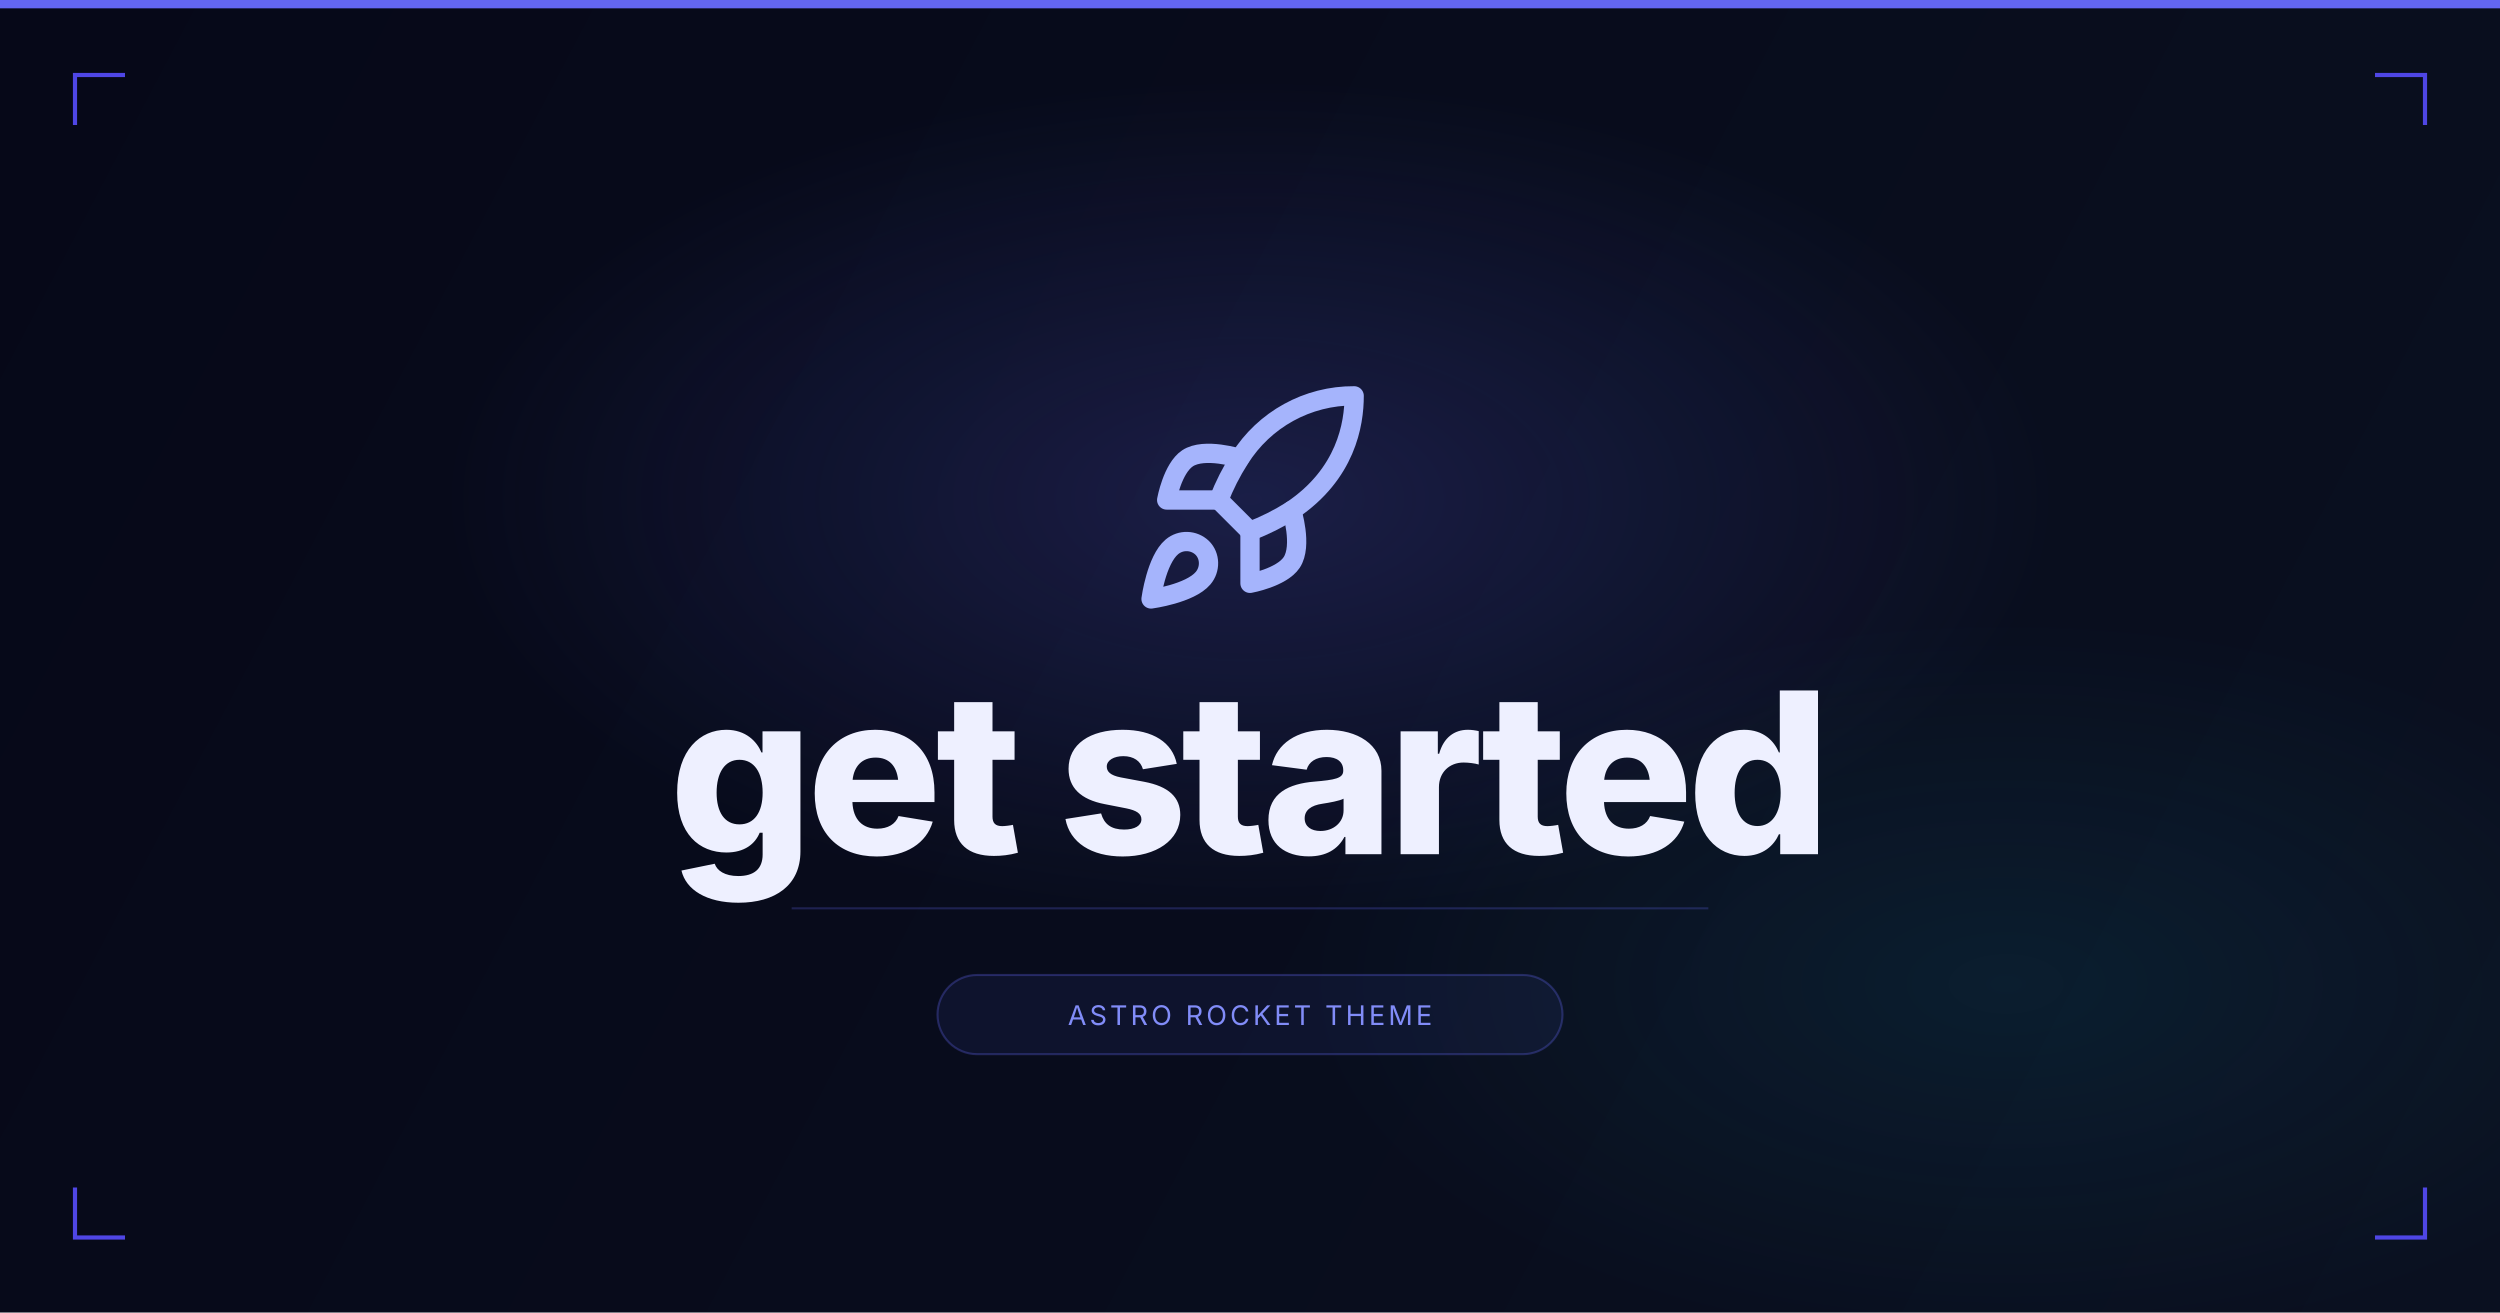
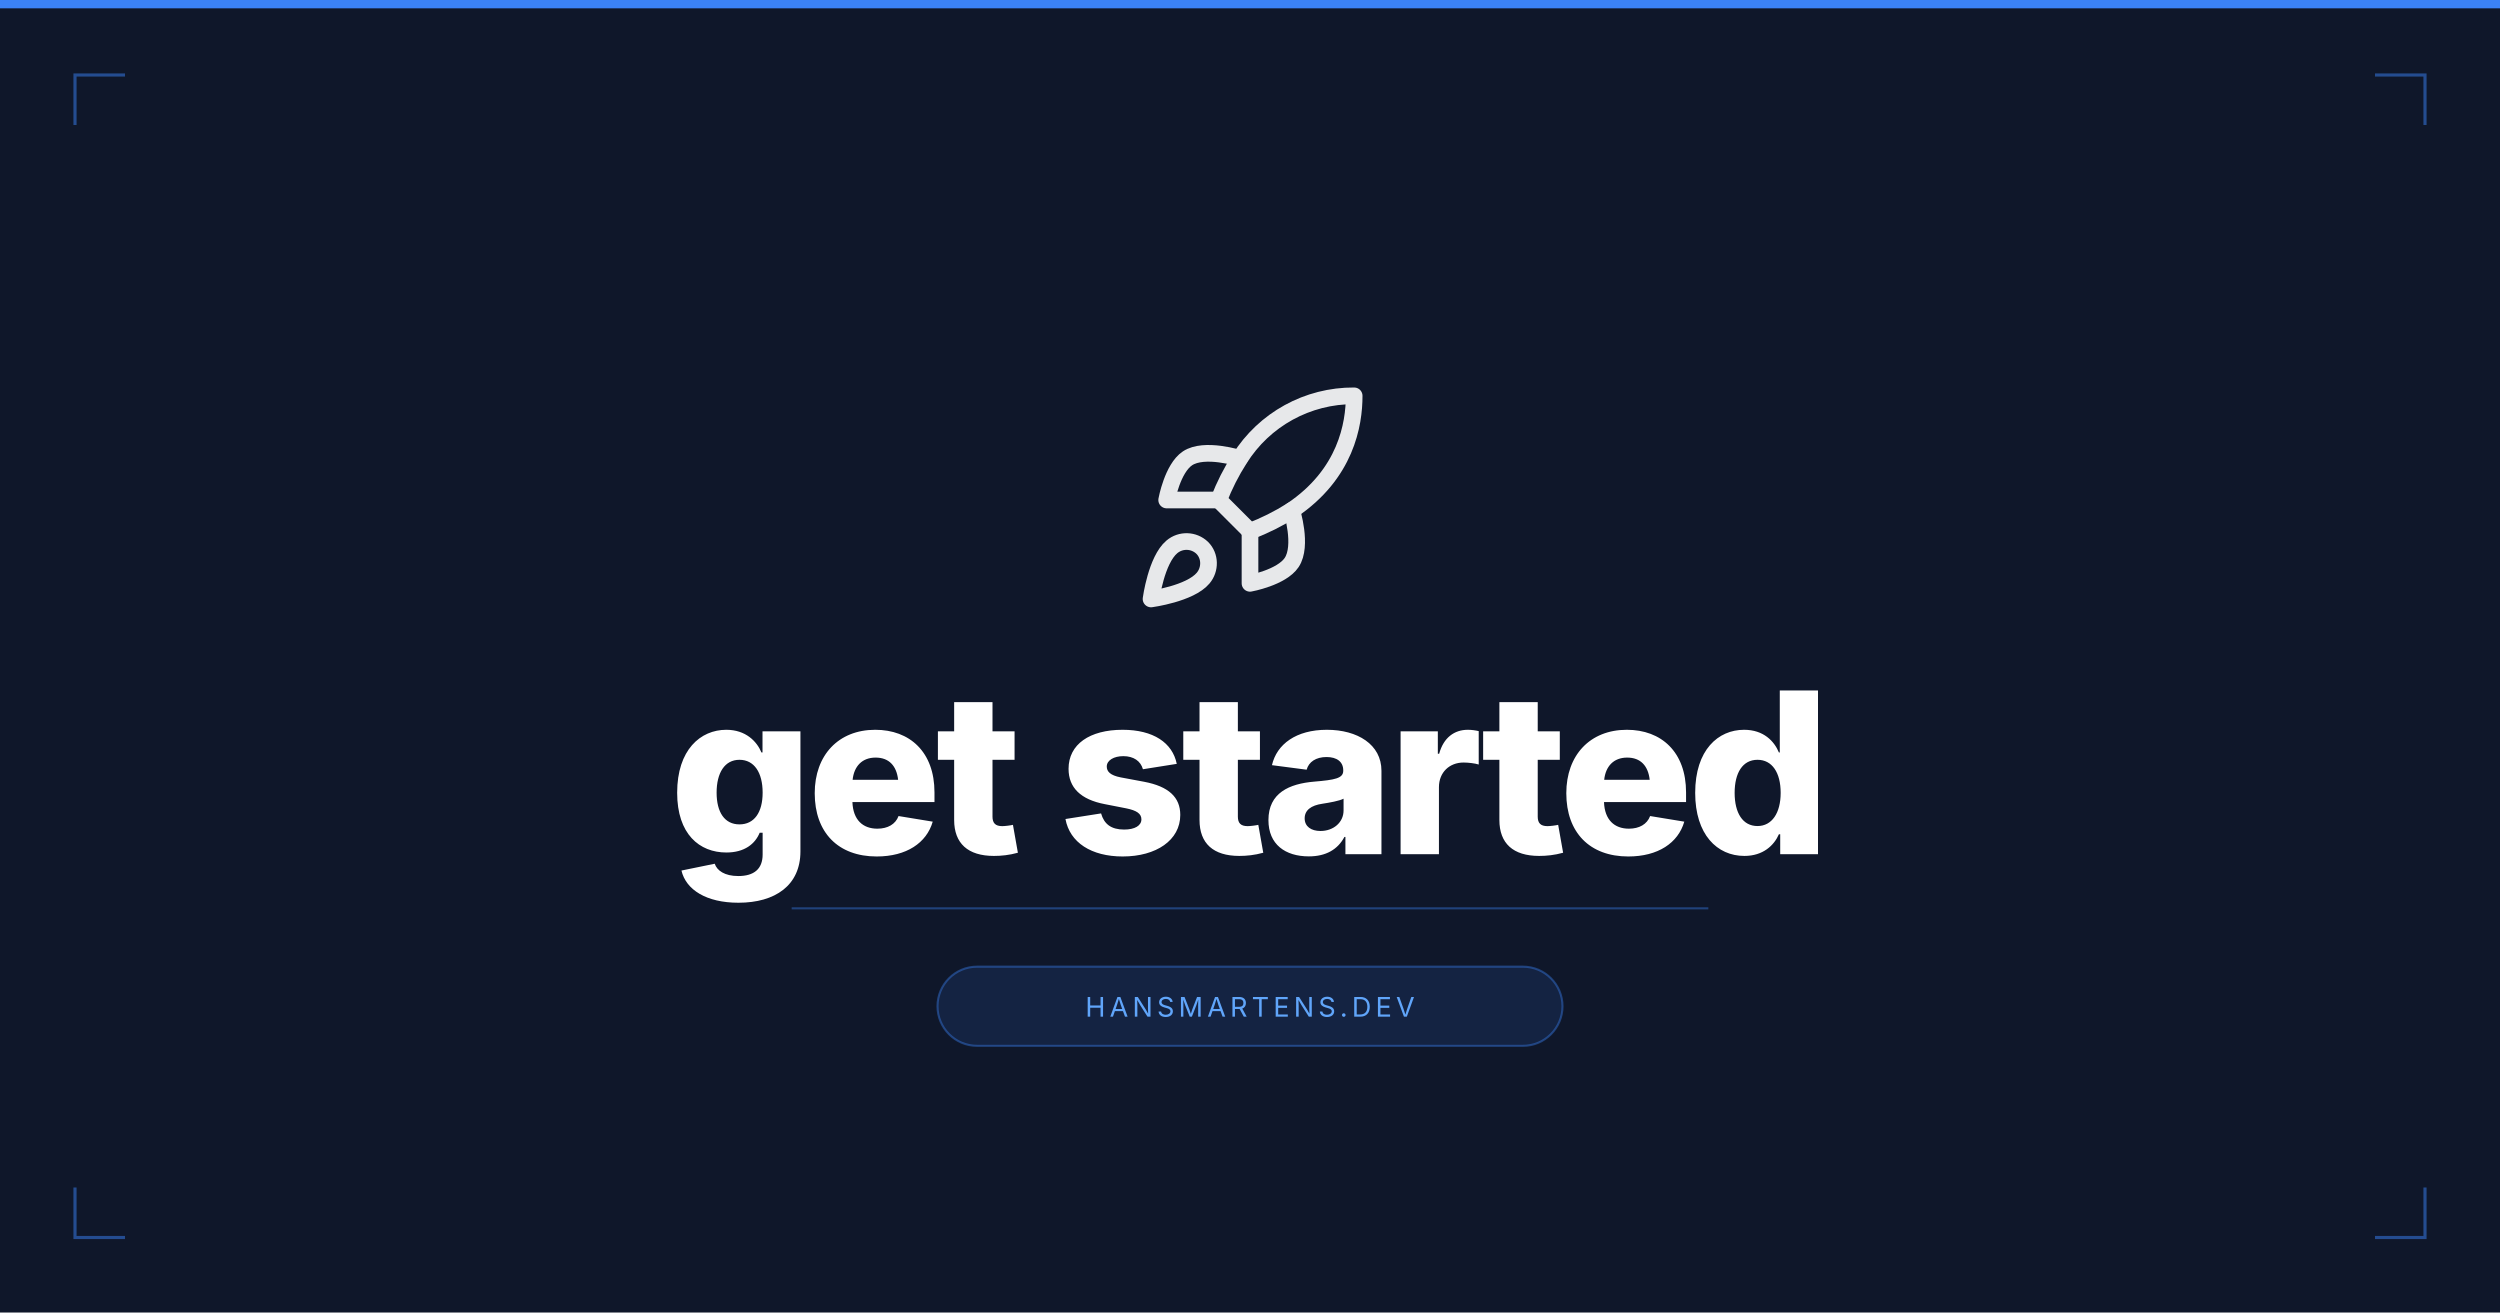
<svg xmlns="http://www.w3.org/2000/svg" width="1200" height="630" viewBox="0 0 1200 630" fill="none">
-   <style>
-     .bi-bd { display: none }
-     html.dark .bi-bl { display: none }
-     html.dark .bi-bd { display: block }
-     .bi-ic { stroke: #a5b4fc }
-     .bi-tt { fill: #eef0ff }
-     .bi-sl { stroke: rgba(99,102,241,.25) }
-     .bi-bb { fill: rgba(99,102,241,.08); stroke: rgba(99,102,241,.3) }
-     .bi-bt { fill: #818cf8 }
-     .bi-cr { stroke: #4f46e5 }
-   </style>
-   <defs>
-     <linearGradient id="args-bl" x1="0" y1="0" x2="1200" y2="630" gradientUnits="userSpaceOnUse">
-       <stop offset="0%" stop-color="#060818" />
-       <stop offset="100%" stop-color="#0a1020" />
-     </linearGradient>
-     <linearGradient id="args-bd" x1="0" y1="0" x2="1200" y2="630" gradientUnits="userSpaceOnUse">
-       <stop offset="0%" stop-color="#060818" />
-       <stop offset="100%" stop-color="#0a1020" />
-     </linearGradient>
-     <radialGradient id="args-glow" cx="50%" cy="38%" r="32%" gradientUnits="objectBoundingBox">
-       <stop offset="0%" stop-color="#6366f1" stop-opacity="0.20" />
-       <stop offset="100%" stop-color="#6366f1" stop-opacity="0" />
-     </radialGradient>
-     <radialGradient id="args-glow2" cx="80%" cy="75%" r="28%" gradientUnits="objectBoundingBox">
-       <stop offset="0%" stop-color="#22d3ee" stop-opacity="0.08" />
-       <stop offset="100%" stop-color="#22d3ee" stop-opacity="0" />
-     </radialGradient>
-   </defs>
-   <rect width="1200" height="630" fill="url(#args-bl)" class="bi-bl" />
-   <rect width="1200" height="630" fill="url(#args-bd)" class="bi-bd" />
-   <rect width="1200" height="630" fill="url(#args-glow)" />
-   <rect width="1200" height="630" fill="url(#args-glow2)" />
-   <rect x="0" y="0" width="1200" height="4" fill="#6366f1" />
-   <g transform="translate(540, 180) scale(5)" stroke="#312e81" stroke-width="1.85" stroke-linecap="round" stroke-linejoin="round" fill="none" class="bi-ic">
+   <rect width="1200" height="630" fill="#0f172a" />
+   <rect x="0" y="0" width="1200" height="4" fill="#3b82f6" />
+   <g transform="translate(540, 180) scale(5)" stroke="#ffffff" stroke-width="1.6" stroke-linecap="round" stroke-linejoin="round" fill="none" opacity="0.9">
    <path d="M4.5 16.5c-1.5 1.26-2 5-2 5s3.74-.5 5-2c.71-.84.7-2.13-.09-2.91a2.18 2.18 0 0 0-2.91-.09z" />
    <path d="m12 15-3-3a22 22 0 0 1 2-3.95A12.88 12.88 0 0 1 22 2c0 2.72-.78 7.5-6 11a22.35 22.35 0 0 1-4 2z" />
    <path d="M9 12H4s.55-3.03 2-4c1.62-1.08 5 0 5 0" />
    <path d="M12 15v5s3.03-.55 4-2c1.08-1.62 0-5 0-5" />
  </g>
-   <text x="600" y="410" font-family="'Outfit Variable', 'Outfit', -apple-system, BlinkMacSystemFont, 'Segoe UI', sans-serif" font-size="108" font-weight="800" fill="#eef0ff" text-anchor="middle" letter-spacing="-3" class="bi-tt">get started</text>
-   <line x1="380" y1="436" x2="820" y2="436" stroke="rgba(99,102,241,0.5)" stroke-width="1" class="bi-sl" />
-   <rect x="450" y="468" width="300" height="38" rx="19" fill="rgba(99,102,241,0.12)" stroke="rgba(79,70,229,0.4)" stroke-width="1" class="bi-bb" />
-   <text x="600" y="492" font-family="'Outfit Variable', 'Outfit', -apple-system, BlinkMacSystemFont, 'Segoe UI', sans-serif" font-size="13" fill="#818cf8" text-anchor="middle" letter-spacing="1.5" class="bi-bt">ASTRO ROCKET THEME</text>
-   <path d="M 36 60 L 36 36 L 60 36" stroke-width="2" fill="none" class="bi-cr" />
-   <path d="M 1140 36 L 1164 36 L 1164 60" stroke-width="2" fill="none" class="bi-cr" />
-   <path d="M 36 570 L 36 594 L 60 594" stroke-width="2" fill="none" class="bi-cr" />
-   <path d="M 1140 594 L 1164 594 L 1164 570" stroke-width="2" fill="none" class="bi-cr" />
+   <text x="600" y="410" font-family="system-ui, -apple-system, sans-serif" font-size="108" font-weight="800" fill="#ffffff" text-anchor="middle" letter-spacing="-3">get started</text>
+   <line x1="380" y1="436" x2="820" y2="436" stroke="#3b82f6" stroke-width="1" stroke-opacity="0.4" />
+   <rect x="450" y="464" width="300" height="38" rx="19" fill="#3b82f6" fill-opacity="0.12" stroke="#3b82f6" stroke-opacity="0.4" stroke-width="1" />
+   <text x="600" y="488" font-family="system-ui, -apple-system, sans-serif" font-size="13" fill="#60a5fa" text-anchor="middle" letter-spacing="2">HANSMARTENS.DEV</text>
+   <path d="M 36 60 L 36 36 L 60 36" stroke="#3b82f6" stroke-width="1.5" fill="none" stroke-opacity="0.5" />
+   <path d="M 1140 36 L 1164 36 L 1164 60" stroke="#3b82f6" stroke-width="1.5" fill="none" stroke-opacity="0.5" />
+   <path d="M 36 570 L 36 594 L 60 594" stroke="#3b82f6" stroke-width="1.5" fill="none" stroke-opacity="0.5" />
+   <path d="M 1140 594 L 1164 594 L 1164 570" stroke="#3b82f6" stroke-width="1.5" fill="none" stroke-opacity="0.5" />
</svg>
